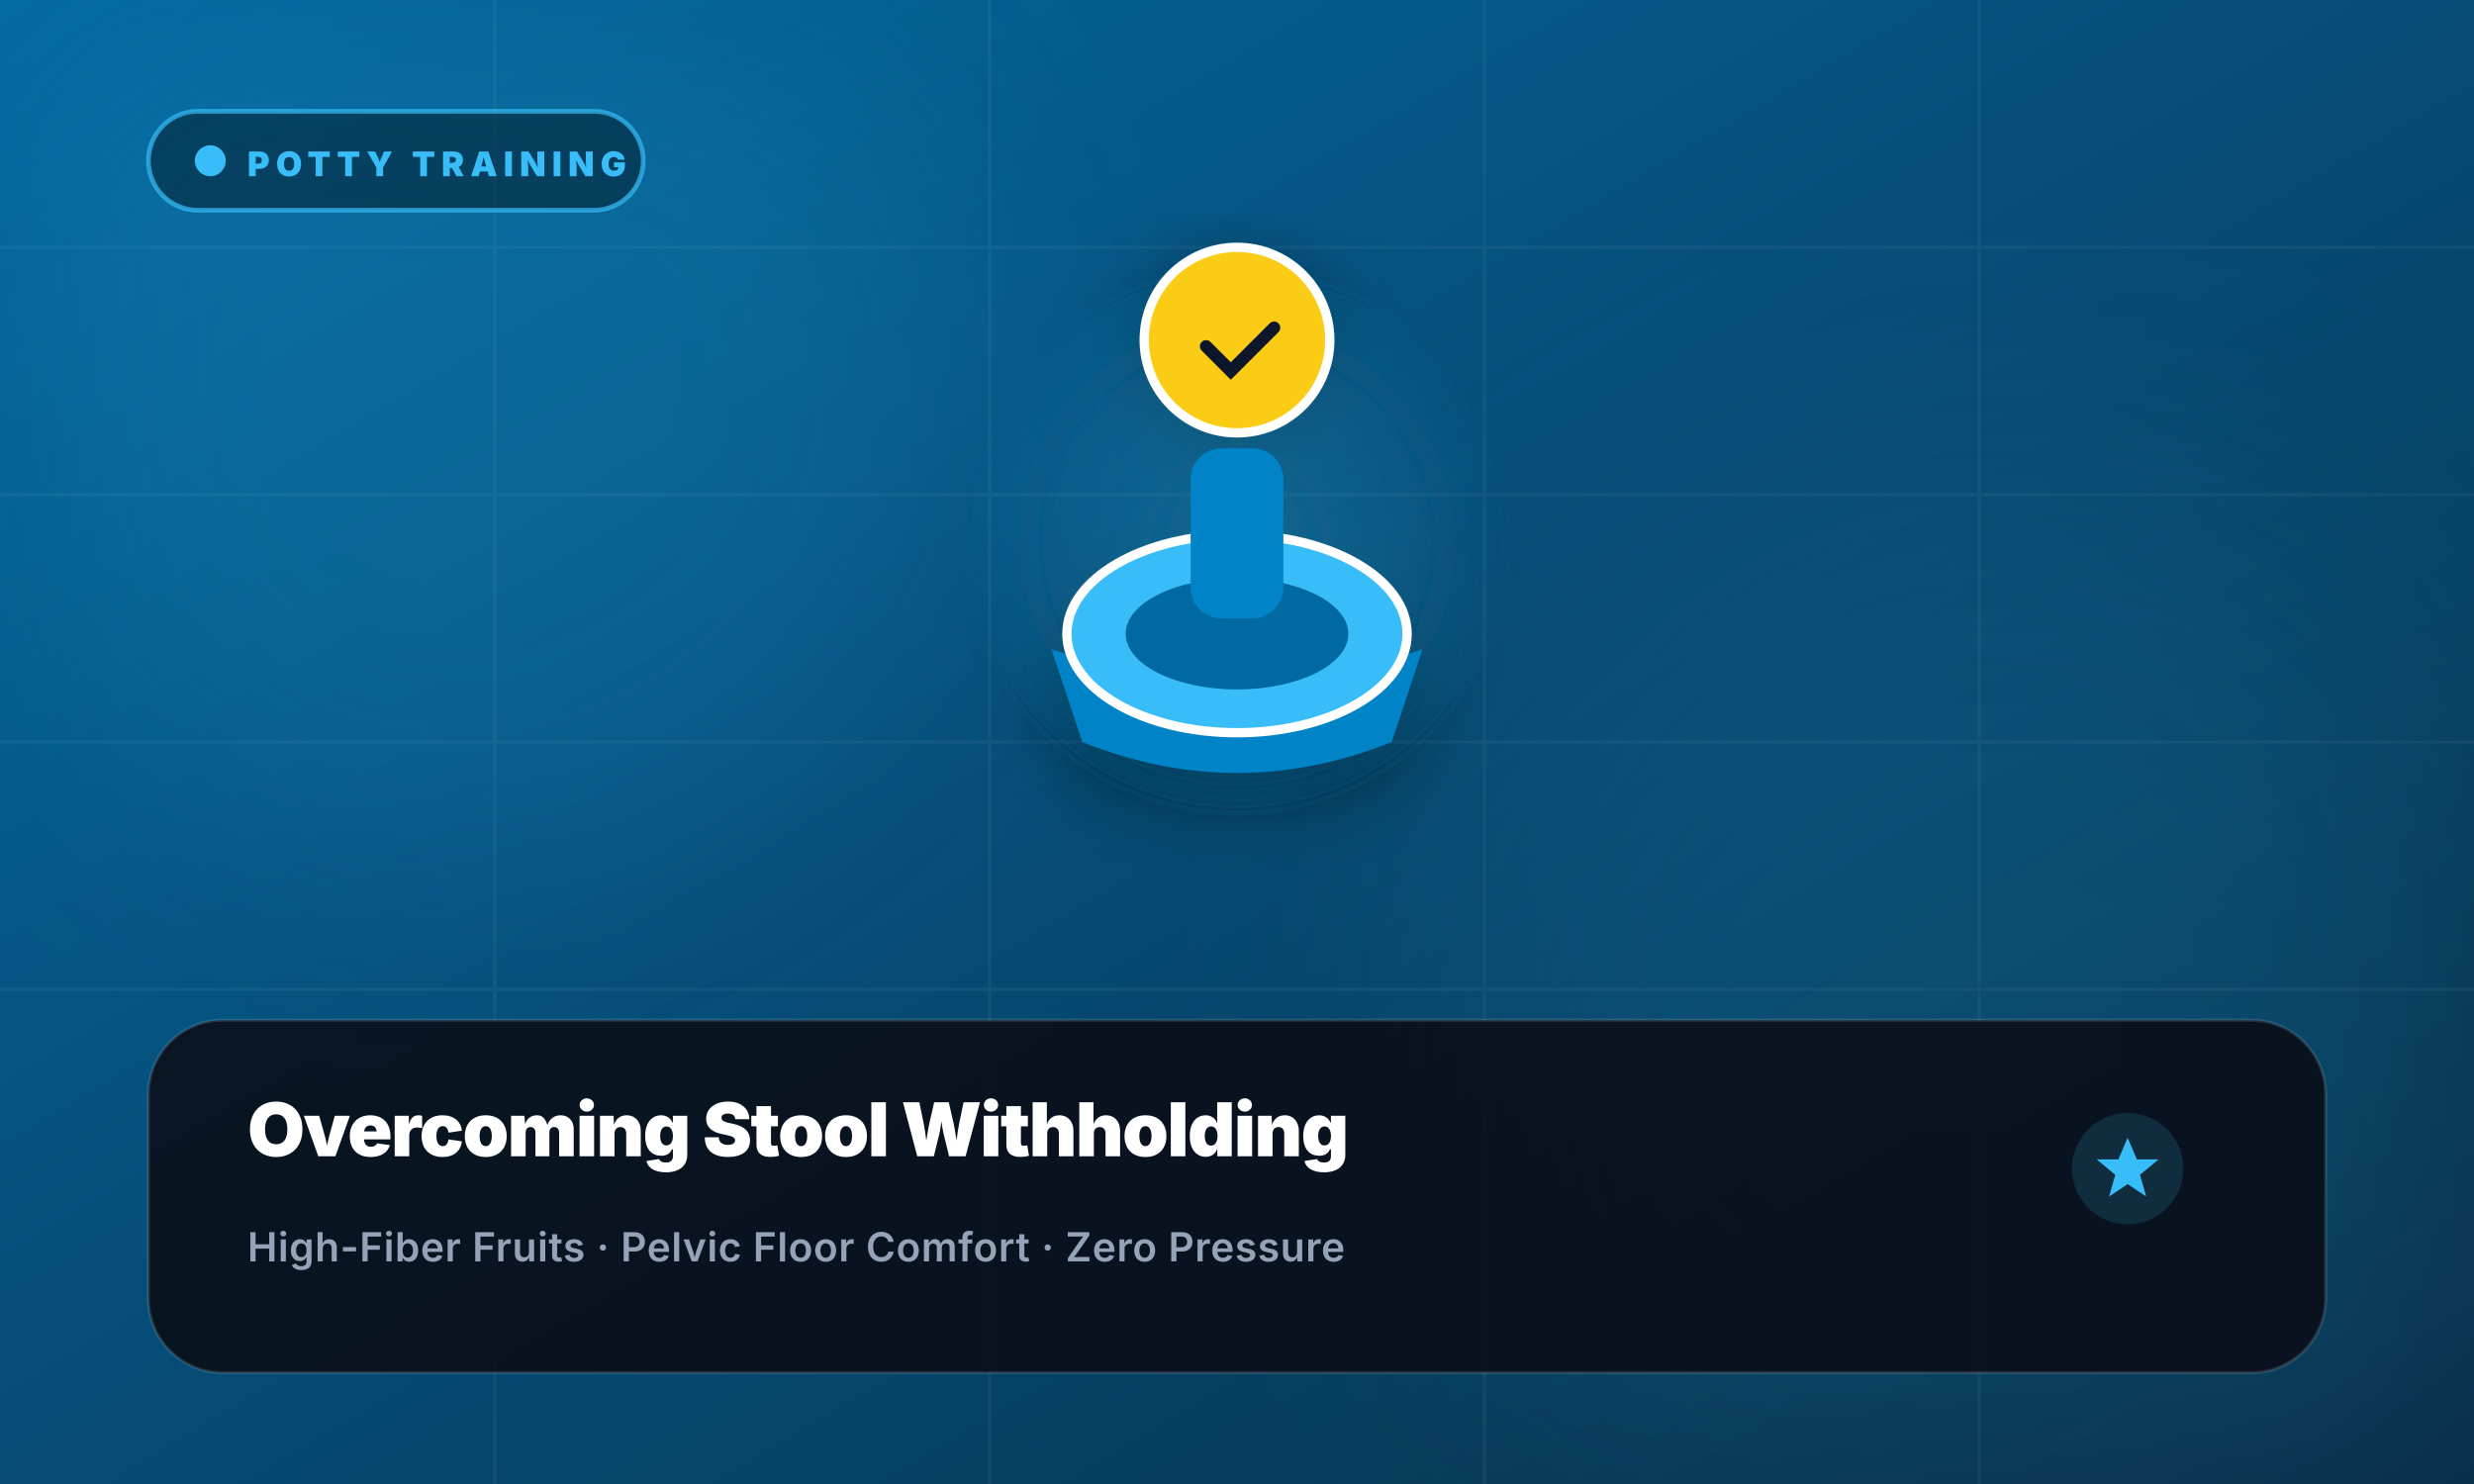
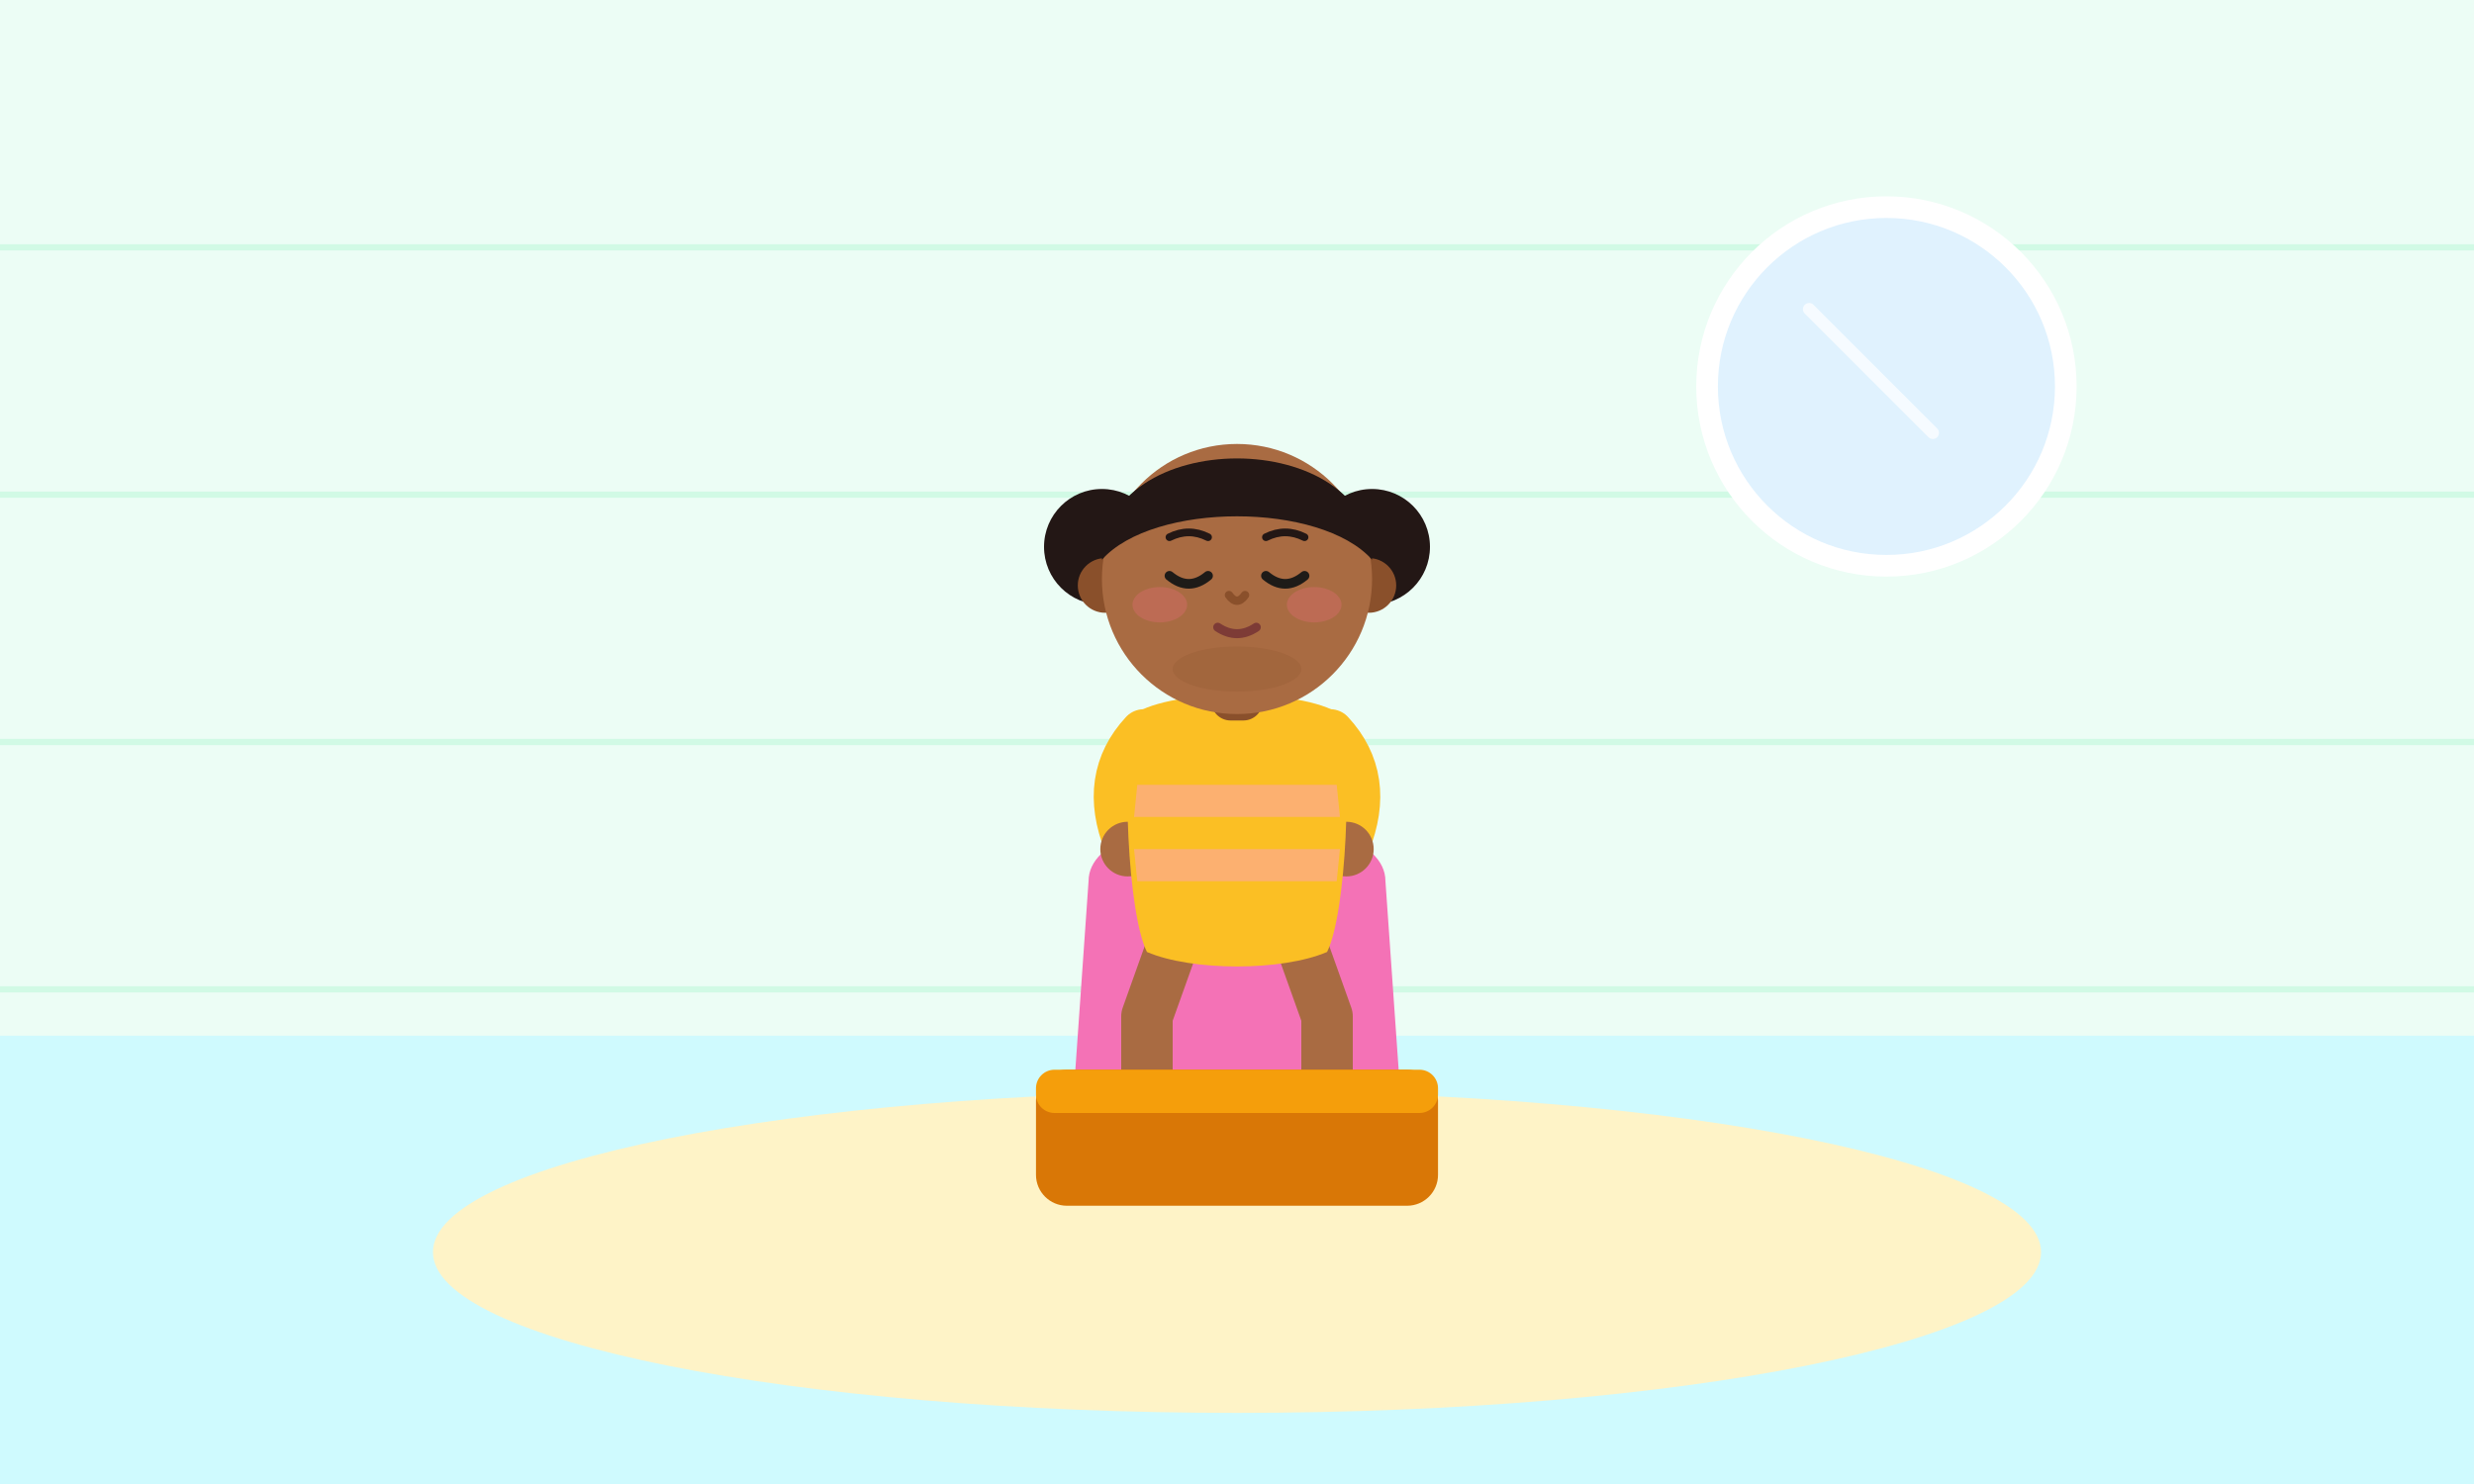
<svg xmlns="http://www.w3.org/2000/svg" viewBox="0 0 800 480" width="800" height="480">
  <defs>
-     <linearGradient id="bgGrad" x1="0%" y1="0%" x2="100%" y2="100%">
-       <stop offset="0%" stop-color="#0369a1" />
-       <stop offset="100%" stop-color="#082f49" />
-     </linearGradient>
-     <radialGradient id="sunGlow" cx="50%" cy="50%" r="50%">
-       <stop offset="0%" stop-color="#38bdf8" stop-opacity="0.8" />
-       <stop offset="100%" stop-color="#38bdf8" stop-opacity="0" />
-     </radialGradient>
-     <filter id="shadow" x="-10%" y="-10%" width="120%" height="120%">
-       <feDropShadow dx="0" dy="8" stdDeviation="12" flood-color="#000000" flood-opacity="0.5" />
+     <filter id="softShadow_p3" x="-20%" y="-20%" width="140%" height="140%">
+       <feDropShadow dx="0" dy="8" stdDeviation="10" flood-color="#1e293b" flood-opacity="0.12" />
    </filter>
  </defs>
-   <rect width="800" height="480" fill="url(#bgGrad)" />
-   <g opacity="0.05" stroke="#ffffff" stroke-width="1">
+   <rect width="800" height="480" fill="#ECFDF5" />
+   <g stroke="#D1FAE5" stroke-width="2">
    <line x1="0" y1="80" x2="800" y2="80" />
    <line x1="0" y1="160" x2="800" y2="160" />
    <line x1="0" y1="240" x2="800" y2="240" />
    <line x1="0" y1="320" x2="800" y2="320" />
-     <line x1="160" y1="0" x2="160" y2="480" />
-     <line x1="320" y1="0" x2="320" y2="480" />
-     <line x1="480" y1="0" x2="480" y2="480" />
-     <line x1="640" y1="0" x2="640" y2="480" />
  </g>
-   <circle cx="150" cy="120" r="160" fill="#38bdf8" opacity="0.12" filter="blur(40px)" />
-   <circle cx="650" cy="340" r="180" fill="#38bdf8" opacity="0.1" filter="blur(50px)" />
-   <g transform="translate(48, 36)">
-     <rect width="160" height="32" rx="16" fill="#000000" opacity="0.4" />
-     <rect width="160" height="32" rx="16" fill="none" stroke="#38bdf8" stroke-width="1.5" opacity="0.7" />
-     <circle cx="20" cy="16" r="5" fill="#38bdf8" />
-     <text x="32" y="21" font-family="system-ui, -apple-system, sans-serif" font-weight="900" font-size="11" fill="#38bdf8" letter-spacing="2">POTTY TRAINING</text>
+   <rect y="335" width="800" height="145" fill="#CFFAFE" />
+   <ellipse cx="400" cy="405" rx="260" ry="52" fill="#FEF3C7" />
+   <circle cx="610" cy="125" r="58" fill="#E0F2FE" stroke="#FFFFFF" stroke-width="7" />
+   <line x1="585" y1="100" x2="625" y2="140" stroke="#FFFFFF" stroke-width="4" opacity="0.7" stroke-linecap="round" />
+   <path d="M352,285 C352,258 448,258 448,285 L455,385 L345,385 Z" fill="#F472B6" />
+   <g transform="translate(400, 258) scale(1.04)">
+     <path d="M-18,40 L-28,68 L-28,96" fill="none" stroke="#A96B42" stroke-width="16" stroke-linecap="round" stroke-linejoin="round" />
+     <path d="M18,40 L28,68 L28,96" fill="none" stroke="#A96B42" stroke-width="16" stroke-linecap="round" stroke-linejoin="round" />
+     <ellipse cx="-30" cy="99" rx="11" ry="6" fill="#FFFFFF" />
+     <ellipse cx="30" cy="99" rx="11" ry="6" fill="#FFFFFF" />
+     <path d="M-29,-20 Q-42,-6 -34,14" fill="none" stroke="#FBBF24" stroke-width="15" stroke-linecap="round" />
+     <circle cx="-34" cy="16" r="8.5" fill="#A96B42" />
+     <path d="M29,-20 Q42,-6 34,14" fill="none" stroke="#FBBF24" stroke-width="15" stroke-linecap="round" />
+     <circle cx="34" cy="16" r="8.5" fill="#A96B42" />
+     <path d="M-32,-26 C-36,-10 -34,36 -28,48 C-14,54 14,54 28,48 C34,36 36,-10 32,-26 C20,-34 -20,-34 -32,-26 Z" fill="#FBBF24" />
+     <path d="M-31,-4 L31,-4 L32,6 L-32,6 Z" fill="#FDA4AF" opacity="0.55" />
+     <path d="M-32,16 L32,16 L31,26 L-31,26 Z" fill="#FDA4AF" opacity="0.55" />
+     <rect x="-8" y="-38" width="16" height="14" rx="6" fill="#8A502B" />
+     <circle cx="-42" cy="-78" r="18" fill="#231715" />
+     <circle cx="42" cy="-78" r="18" fill="#231715" />
+     <circle cx="-34" cy="-84" r="5" fill="#FB7185" />
+     <circle cx="34" cy="-84" r="5" fill="#FB7185" />
+     <circle cx="-41" cy="-66" r="8.5" fill="#8A502B" />
+     <circle cx="41" cy="-66" r="8.5" fill="#8A502B" />
+     <circle cx="0" cy="-68" r="42" fill="#A96B42" />
+     <ellipse cx="0" cy="-40" rx="20" ry="7" fill="#8A502B" opacity="0.22" />
+     <ellipse cx="-24" cy="-60" rx="8.5" ry="5.5" fill="#D46A6A" opacity="0.45" />
+     <ellipse cx="24" cy="-60" rx="8.5" ry="5.5" fill="#D46A6A" opacity="0.45" />
+     <path d="M-2.5,-63 Q0,-59.5 2.5,-63" fill="none" stroke="#8A502B" stroke-width="2.6" stroke-linecap="round" />
+     <path d="M-21,-81 Q-15,-84 -9,-81" fill="none" stroke="#231715" stroke-width="2.4" stroke-linecap="round" />
+     <path d="M9,-81 Q15,-84 21,-81" fill="none" stroke="#231715" stroke-width="2.4" stroke-linecap="round" />
+     <path d="M-21,-69 Q-15,-64 -9,-69" fill="none" stroke="#1E1B18" stroke-width="3" stroke-linecap="round" />
+     <path d="M9,-69 Q15,-64 21,-69" fill="none" stroke="#1E1B18" stroke-width="3" stroke-linecap="round" />
+     <path d="M-6,-53 Q0,-49 6,-53" fill="none" stroke="#7D3B36" stroke-width="2.8" stroke-linecap="round" />
+     <path d="M-42,-74 C-42,-116 42,-116 42,-74 C26,-92 -26,-92 -42,-74 Z" fill="#231715" />
  </g>
-   <g filter="url(#shadow)">
-     <circle cx="400" cy="175" r="90" fill="url(#sunGlow)" opacity="0.25" />
-     <path d="M 350 240 Q 400 260 450 240 L 460 210 Q 400 230 340 210 Z" fill="#0284c7" />
-     <ellipse cx="400" cy="205" rx="55" ry="32" fill="#38bdf8" stroke="#ffffff" stroke-width="3" />
-     <ellipse cx="400" cy="205" rx="36" ry="18" fill="#0369a1" />
-     <rect x="385" y="145" width="30" height="55" rx="10" fill="#0284c7" />
-     <g transform="translate(400, 110)">
-       <circle cx="0" cy="0" r="30" fill="#facc15" stroke="#ffffff" stroke-width="3" />
-       <path d="M -10 2 L -2 10 L 12 -4" fill="none" stroke="#0f172a" stroke-width="4" stroke-linecap="round" />
-     </g>
-   </g>
-   <g transform="translate(48, 330)">
-     <rect width="704" height="114" rx="24" fill="#090d16" opacity="0.88" />
-     <rect width="704" height="114" rx="24" fill="none" stroke="#ffffff" stroke-width="1" opacity="0.12" />
-     <text x="32" y="44" font-family="system-ui, -apple-system, sans-serif" font-weight="900" font-size="24" fill="#ffffff" letter-spacing="-0.5">Overcoming Stool Withholding</text>
-     <text x="32" y="78" font-family="system-ui, -apple-system, sans-serif" font-weight="600" font-size="13" fill="#94a3b8" letter-spacing="0.2">High-Fiber Fruits · Pelvic Floor Comfort · Zero Pressure</text>
-     <g transform="translate(640, 48)">
-       <circle cx="0" cy="0" r="18" fill="#38bdf8" opacity="0.15" />
-       <polygon points="0,-10 3,-3 10,-3 4,2 6,9 0,5 -6,9 -4,2 -10,-3 -3,-3" fill="#38bdf8" />
-     </g>
-   </g>
+   <rect x="335" y="346" width="130" height="44" rx="10" fill="#D97706" />
+   <rect x="335" y="346" width="130" height="14" rx="6" fill="#F59E0B" />
</svg>
